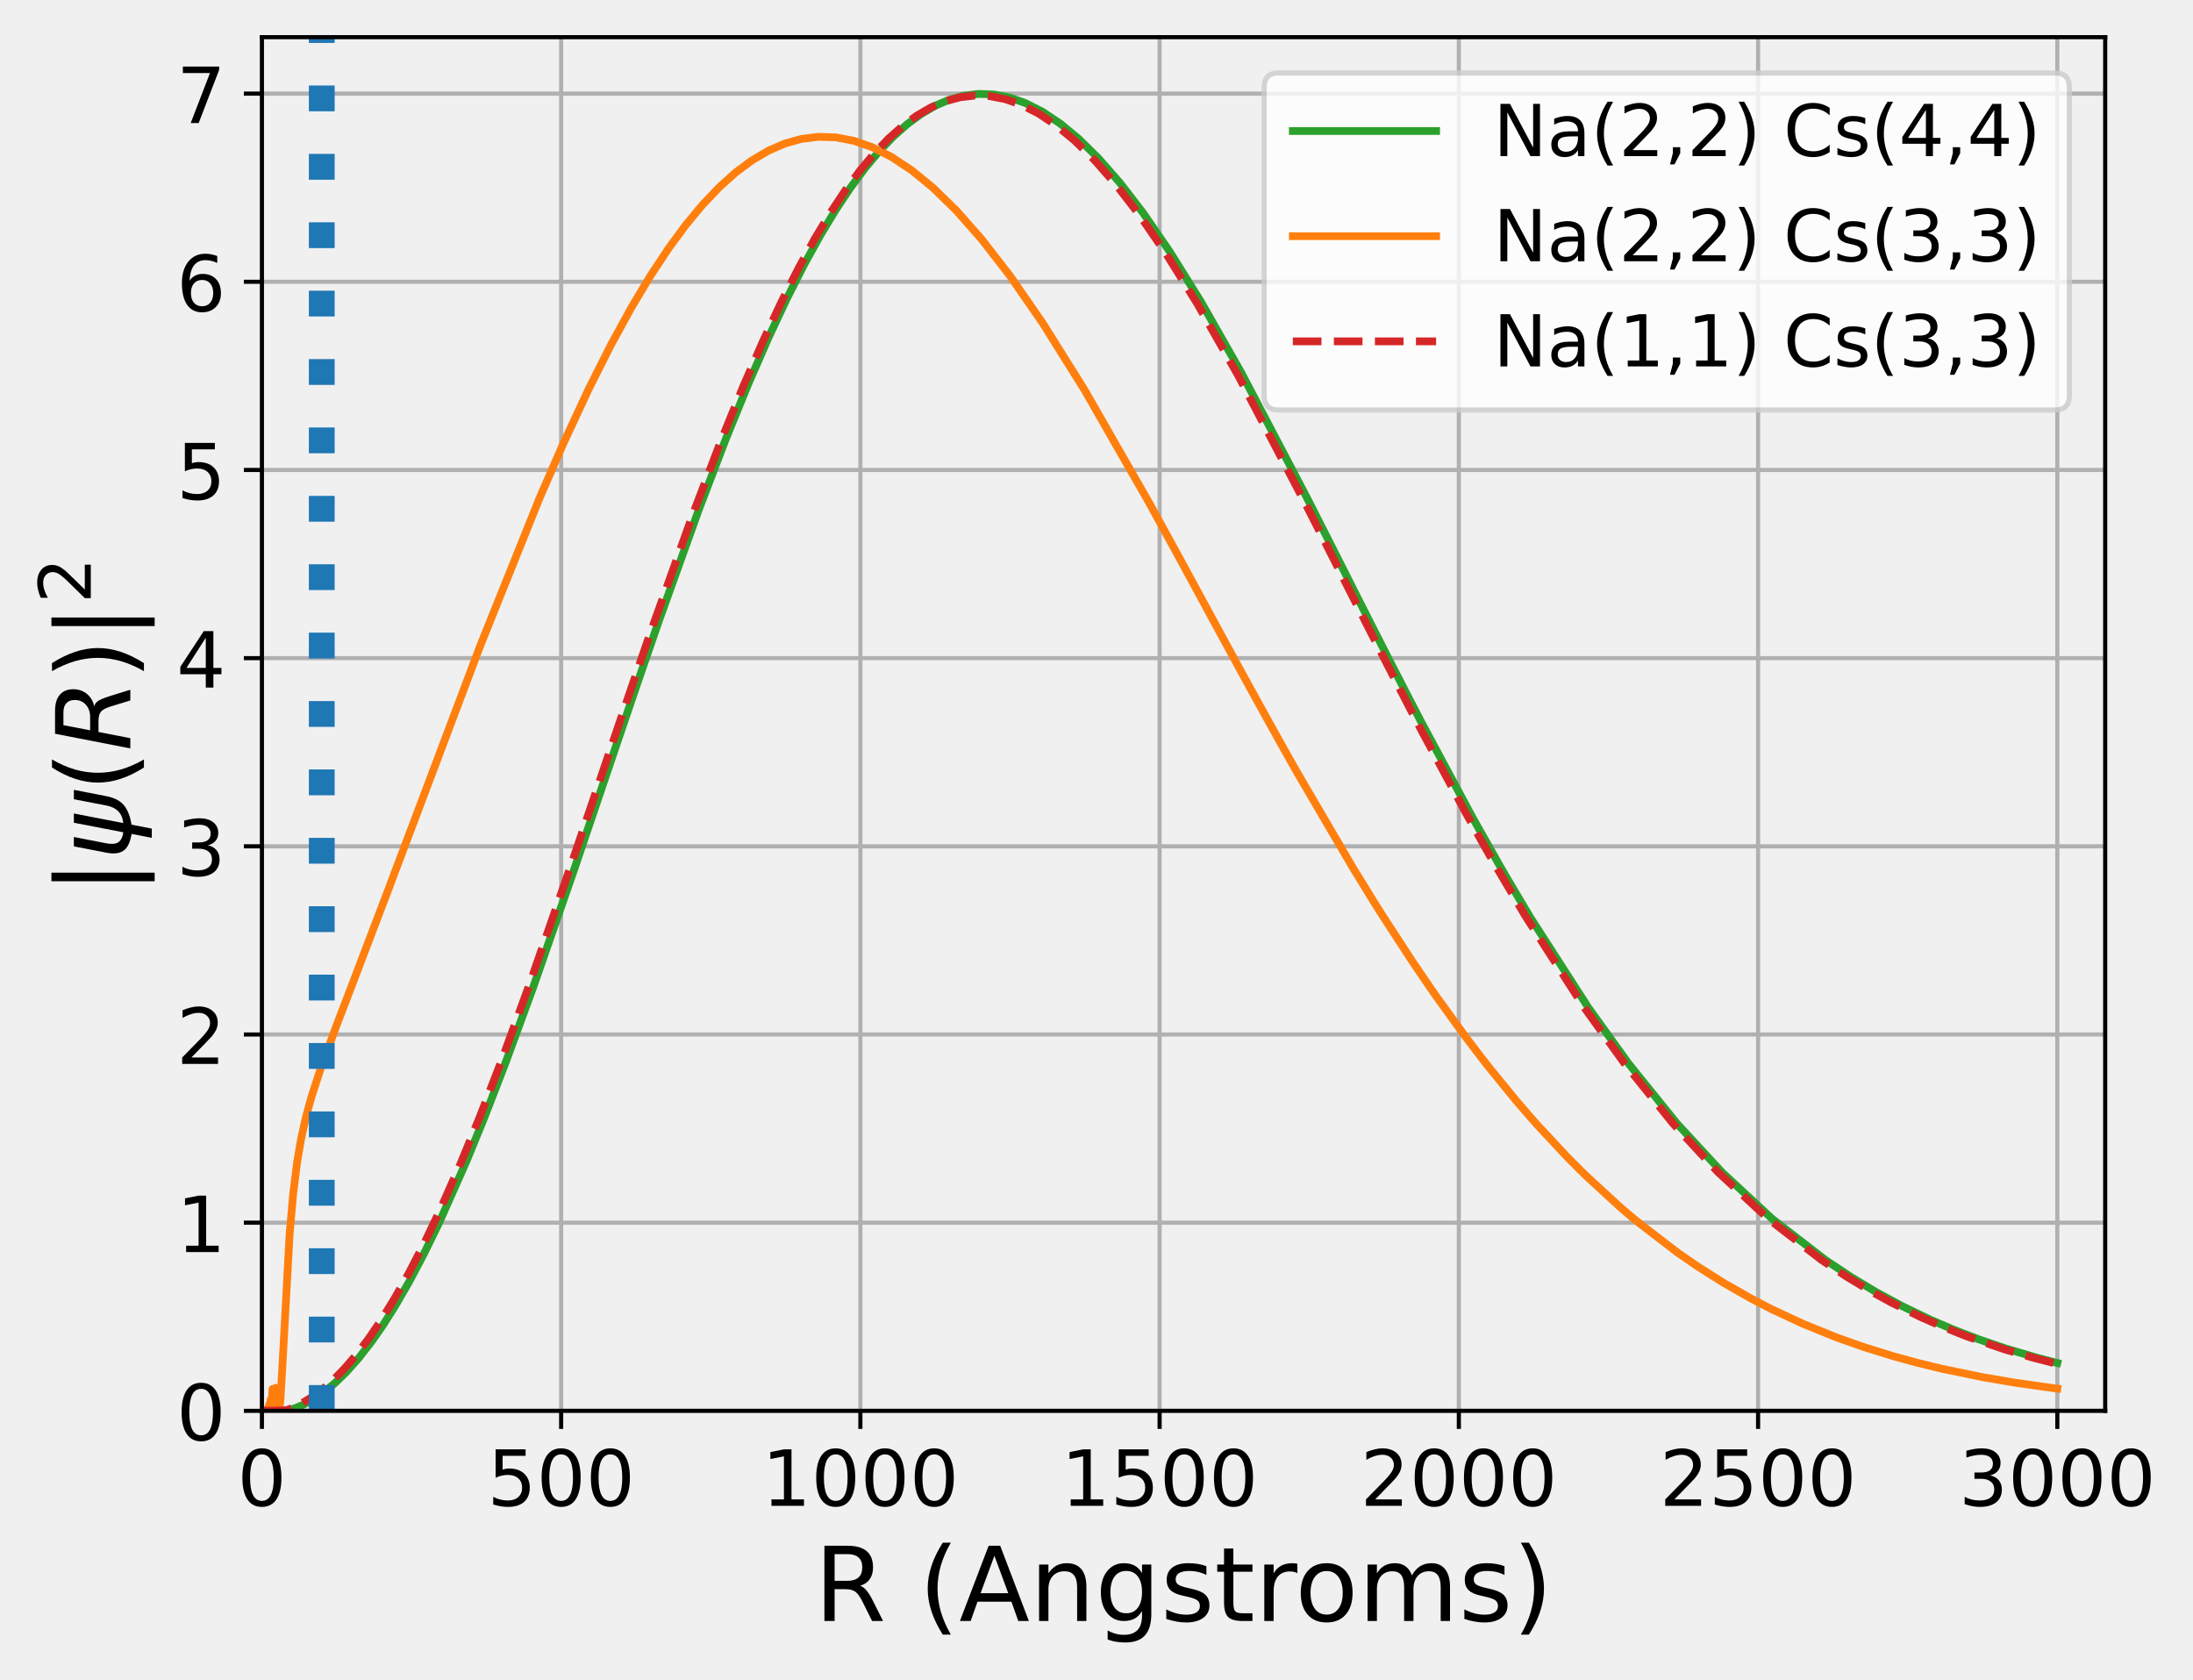
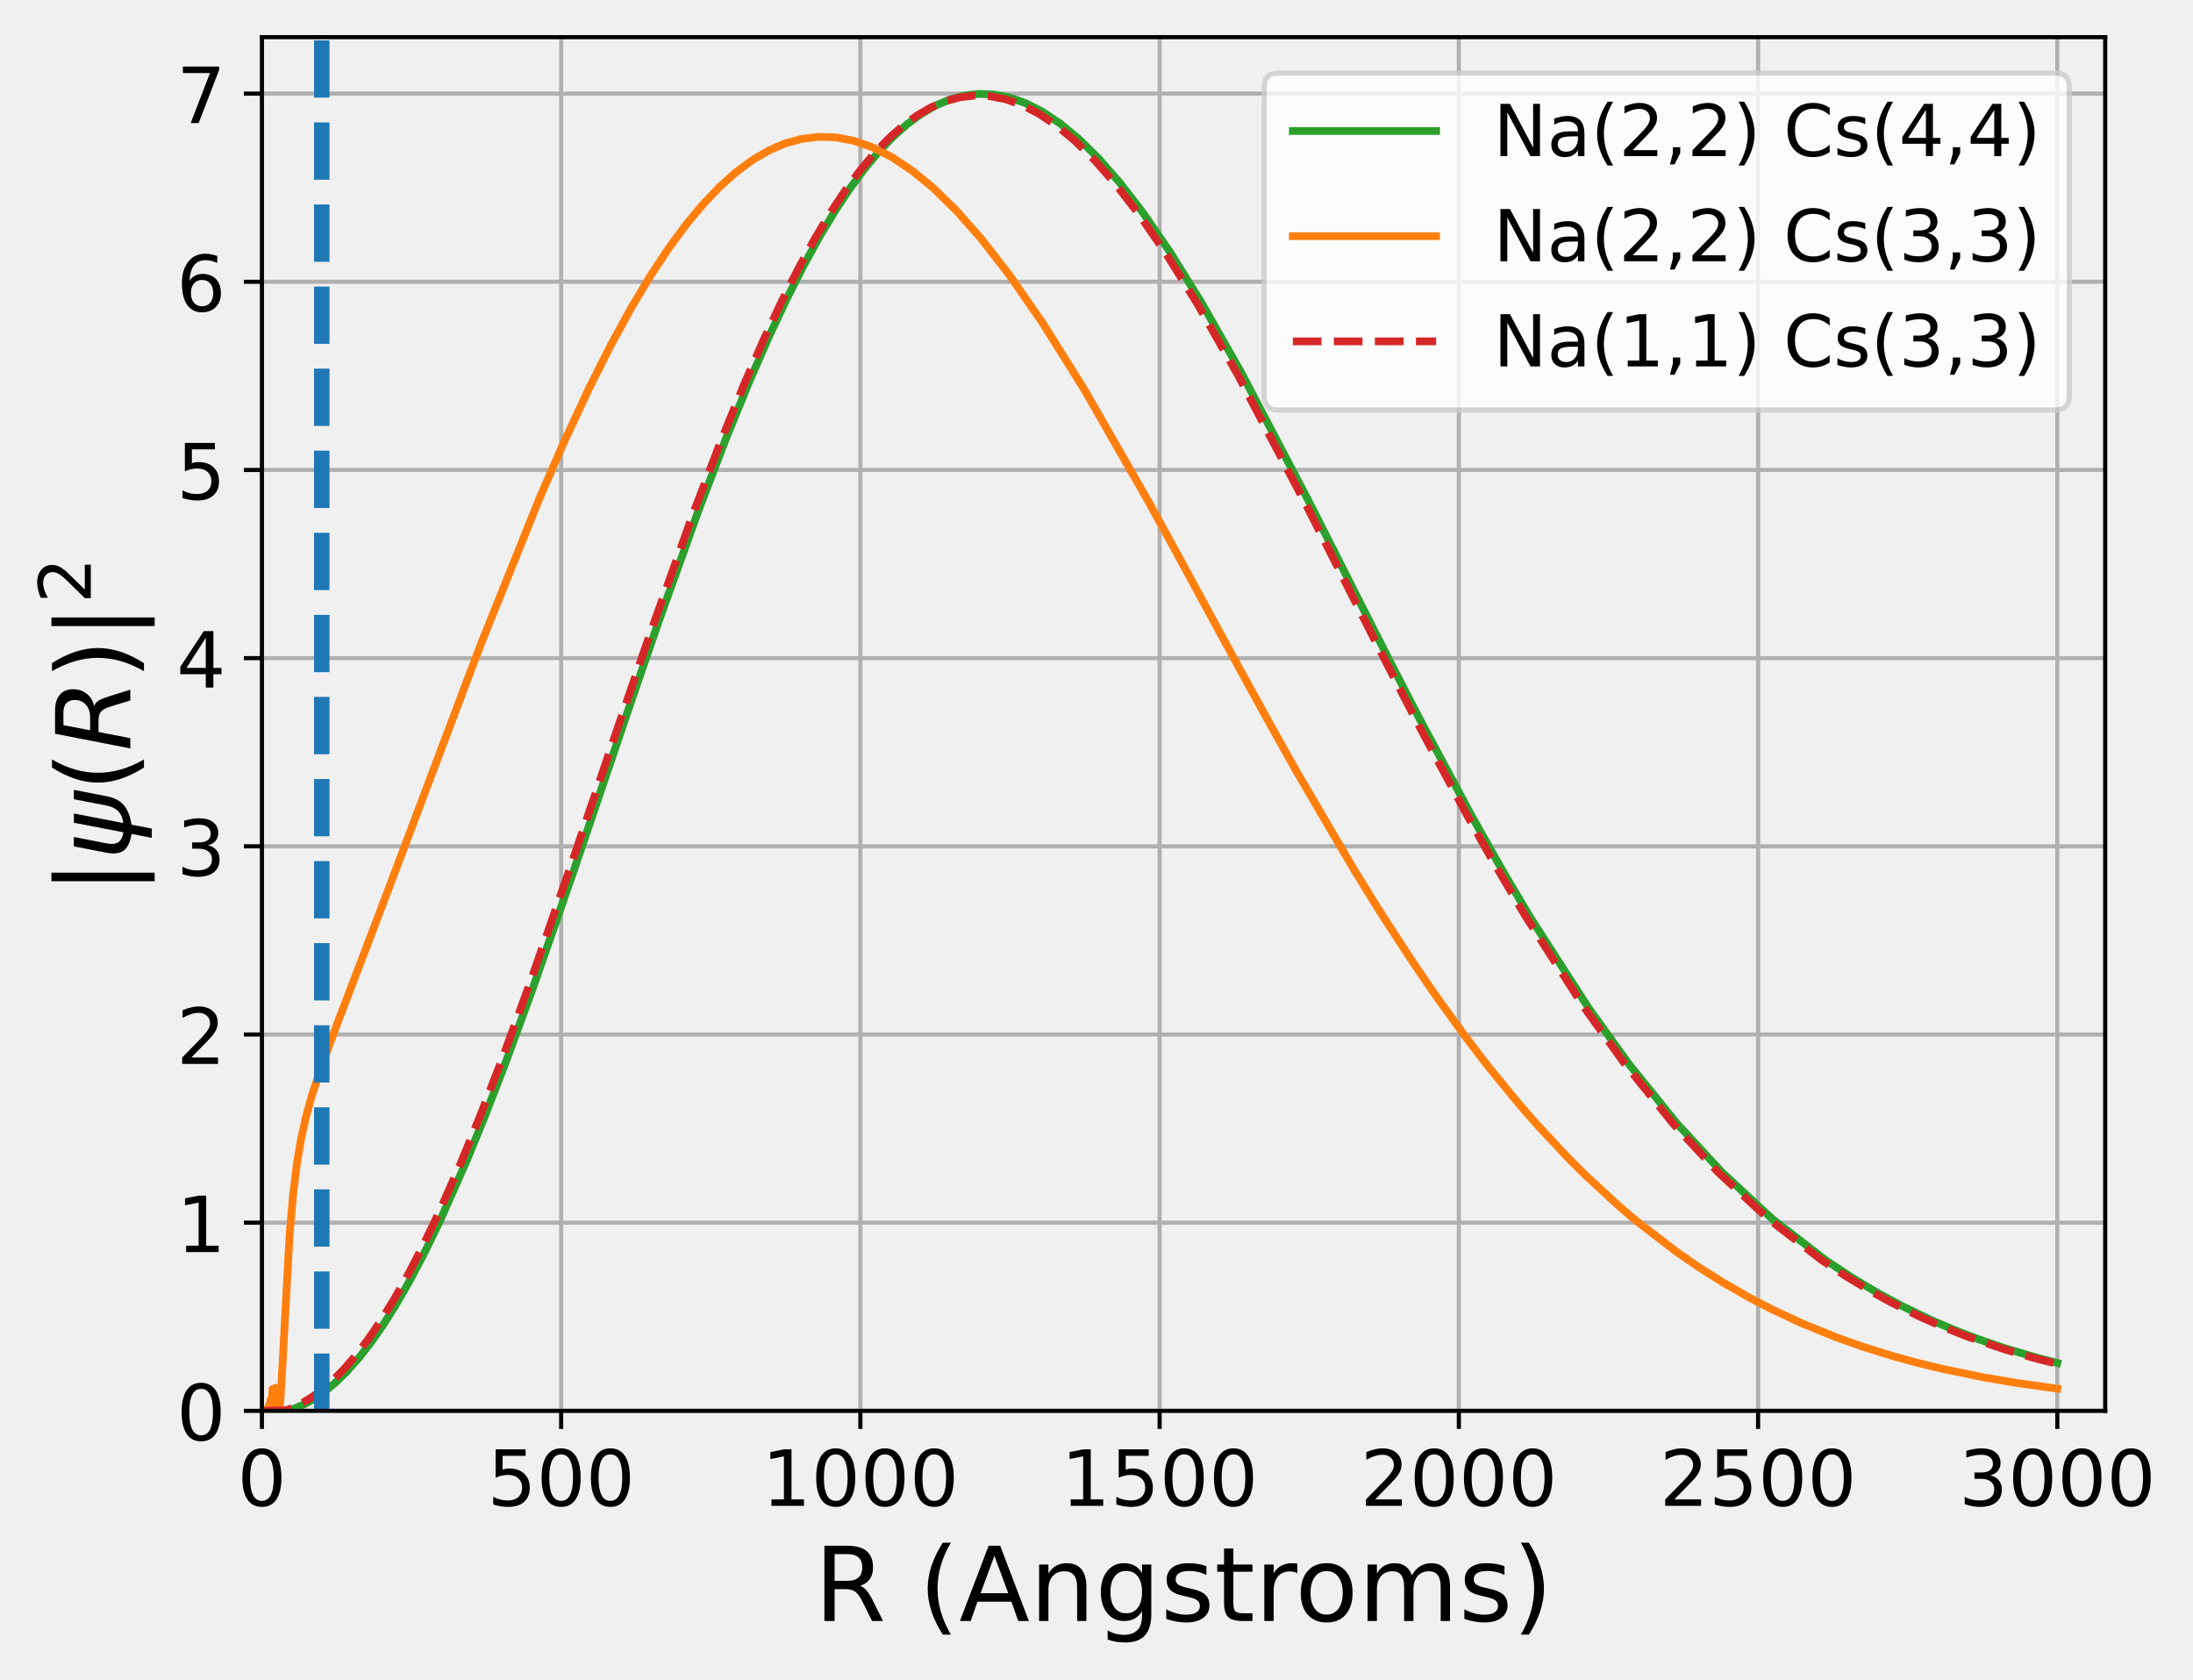
<svg xmlns="http://www.w3.org/2000/svg" xmlns:xlink="http://www.w3.org/1999/xlink" height="325.385pt" version="1.1" viewBox="0 0 424.875 325.385" width="424.875pt">
  <defs>
    <style type="text/css">*{stroke-linecap:butt;stroke-linejoin:round;}</style>
  </defs>
  <g id="figure_1">
    <g id="patch_1">
      <path d="M 0 325.385  L 424.875 325.385  L 424.875 0  L 0 0  z " style="fill:none;" />
    </g>
    <g id="axes_1">
      <g id="patch_2">
        <path d="M 50.744 273.312  L 407.864 273.312  L 407.864 7.2  L 50.744 7.2  z " style="fill:none;" />
      </g>
      <g id="matplotlib.axis_1">
        <g id="xtick_1">
          <g id="line2d_1">
            <path clip-path="url(#p788de6a001)" d="M 50.744 273.312  L 50.744 7.2  " style="fill:none;stroke:#b0b0b0;stroke-linecap:square;stroke-width:0.8;" />
          </g>
          <g id="line2d_2">
            <defs>
              <path d="M 0 0  L 0 3.5  " id="m005f0a59be" style="stroke:#000000;stroke-width:0.8;" />
            </defs>
            <g>
              <use style="stroke:#000000;stroke-width:0.8;" x="50.744" xlink:href="#m005f0a59be" y="273.312" />
            </g>
          </g>
          <g id="text_1">
            <g transform="translate(45.97187 291.7097)scale(0.15 -0.15)">
              <defs>
                <path d="M 31.781 66.406  Q 24.172 66.406 20.328 58.906  Q 16.5 51.422 16.5 36.375  Q 16.5 21.391 20.328 13.891  Q 24.172 6.391 31.781 6.391  Q 39.453 6.391 43.281 13.891  Q 47.125 21.391 47.125 36.375  Q 47.125 51.422 43.281 58.906  Q 39.453 66.406 31.781 66.406  z M 31.781 74.219  Q 44.047 74.219 50.516 64.516  Q 56.984 54.828 56.984 36.375  Q 56.984 17.969 50.516 8.266  Q 44.047 -1.422 31.781 -1.422  Q 19.531 -1.422 13.062 8.266  Q 6.594 17.969 6.594 36.375  Q 6.594 54.828 13.062 64.516  Q 19.531 74.219 31.781 74.219  z " id="DejaVuSans-48" />
              </defs>
              <use xlink:href="#DejaVuSans-48" />
            </g>
          </g>
        </g>
        <g id="xtick_2">
          <g id="line2d_3">
            <path clip-path="url(#p788de6a001)" d="M 108.718 273.312  L 108.718 7.2  " style="fill:none;stroke:#b0b0b0;stroke-linecap:square;stroke-width:0.8;" />
          </g>
          <g id="line2d_4">
            <g>
              <use style="stroke:#000000;stroke-width:0.8;" x="108.718" xlink:href="#m005f0a59be" y="273.312" />
            </g>
          </g>
          <g id="text_2">
            <g transform="translate(94.40215 291.7097)scale(0.15 -0.15)">
              <defs>
                <path d="M 10.797 72.906  L 49.516 72.906  L 49.516 64.594  L 19.828 64.594  L 19.828 46.734  Q 21.969 47.469 24.109 47.828  Q 26.266 48.188 28.422 48.188  Q 40.625 48.188 47.75 41.5  Q 54.891 34.812 54.891 23.391  Q 54.891 11.625 47.562 5.094  Q 40.234 -1.422 26.906 -1.422  Q 22.312 -1.422 17.547 -0.641  Q 12.797 0.141 7.719 1.703  L 7.719 11.625  Q 12.109 9.234 16.797 8.062  Q 21.484 6.891 26.703 6.891  Q 35.156 6.891 40.078 11.328  Q 45.016 15.766 45.016 23.391  Q 45.016 31 40.078 35.438  Q 35.156 39.891 26.703 39.891  Q 22.75 39.891 18.812 39.016  Q 14.891 38.141 10.797 36.281  z " id="DejaVuSans-53" />
              </defs>
              <use xlink:href="#DejaVuSans-53" />
              <use x="63.623" xlink:href="#DejaVuSans-48" />
              <use x="127.246" xlink:href="#DejaVuSans-48" />
            </g>
          </g>
        </g>
        <g id="xtick_3">
          <g id="line2d_5">
            <path clip-path="url(#p788de6a001)" d="M 166.692 273.312  L 166.692 7.2  " style="fill:none;stroke:#b0b0b0;stroke-linecap:square;stroke-width:0.8;" />
          </g>
          <g id="line2d_6">
            <g>
              <use style="stroke:#000000;stroke-width:0.8;" x="166.692" xlink:href="#m005f0a59be" y="273.312" />
            </g>
          </g>
          <g id="text_3">
            <g transform="translate(147.6043 291.7097)scale(0.15 -0.15)">
              <defs>
                <path d="M 12.406 8.297  L 28.516 8.297  L 28.516 63.922  L 10.984 60.406  L 10.984 69.391  L 28.422 72.906  L 38.281 72.906  L 38.281 8.297  L 54.391 8.297  L 54.391 0  L 12.406 0  z " id="DejaVuSans-49" />
              </defs>
              <use xlink:href="#DejaVuSans-49" />
              <use x="63.623" xlink:href="#DejaVuSans-48" />
              <use x="127.246" xlink:href="#DejaVuSans-48" />
              <use x="190.869" xlink:href="#DejaVuSans-48" />
            </g>
          </g>
        </g>
        <g id="xtick_4">
          <g id="line2d_7">
            <path clip-path="url(#p788de6a001)" d="M 224.666 273.312  L 224.666 7.2  " style="fill:none;stroke:#b0b0b0;stroke-linecap:square;stroke-width:0.8;" />
          </g>
          <g id="line2d_8">
            <g>
              <use style="stroke:#000000;stroke-width:0.8;" x="224.666" xlink:href="#m005f0a59be" y="273.312" />
            </g>
          </g>
          <g id="text_4">
            <g transform="translate(205.5783 291.7097)scale(0.15 -0.15)">
              <use xlink:href="#DejaVuSans-49" />
              <use x="63.623" xlink:href="#DejaVuSans-53" />
              <use x="127.246" xlink:href="#DejaVuSans-48" />
              <use x="190.869" xlink:href="#DejaVuSans-48" />
            </g>
          </g>
        </g>
        <g id="xtick_5">
          <g id="line2d_9">
            <path clip-path="url(#p788de6a001)" d="M 282.64 273.312  L 282.64 7.2  " style="fill:none;stroke:#b0b0b0;stroke-linecap:square;stroke-width:0.8;" />
          </g>
          <g id="line2d_10">
            <g>
              <use style="stroke:#000000;stroke-width:0.8;" x="282.64" xlink:href="#m005f0a59be" y="273.312" />
            </g>
          </g>
          <g id="text_5">
            <g transform="translate(263.5524 291.7097)scale(0.15 -0.15)">
              <defs>
                <path d="M 19.188 8.297  L 53.609 8.297  L 53.609 0  L 7.328 0  L 7.328 8.297  Q 12.938 14.109 22.625 23.891  Q 32.328 33.688 34.812 36.531  Q 39.547 41.844 41.422 45.531  Q 43.312 49.219 43.312 52.781  Q 43.312 58.594 39.234 62.25  Q 35.156 65.922 28.609 65.922  Q 23.969 65.922 18.812 64.312  Q 13.672 62.703 7.812 59.422  L 7.812 69.391  Q 13.766 71.781 18.938 73  Q 24.125 74.219 28.422 74.219  Q 39.75 74.219 46.484 68.547  Q 53.219 62.891 53.219 53.422  Q 53.219 48.922 51.531 44.891  Q 49.859 40.875 45.406 35.406  Q 44.188 33.984 37.641 27.219  Q 31.109 20.453 19.188 8.297  z " id="DejaVuSans-50" />
              </defs>
              <use xlink:href="#DejaVuSans-50" />
              <use x="63.623" xlink:href="#DejaVuSans-48" />
              <use x="127.246" xlink:href="#DejaVuSans-48" />
              <use x="190.869" xlink:href="#DejaVuSans-48" />
            </g>
          </g>
        </g>
        <g id="xtick_6">
          <g id="line2d_11">
            <path clip-path="url(#p788de6a001)" d="M 340.614 273.312  L 340.614 7.2  " style="fill:none;stroke:#b0b0b0;stroke-linecap:square;stroke-width:0.8;" />
          </g>
          <g id="line2d_12">
            <g>
              <use style="stroke:#000000;stroke-width:0.8;" x="340.614" xlink:href="#m005f0a59be" y="273.312" />
            </g>
          </g>
          <g id="text_6">
            <g transform="translate(321.5264 291.7097)scale(0.15 -0.15)">
              <use xlink:href="#DejaVuSans-50" />
              <use x="63.623" xlink:href="#DejaVuSans-53" />
              <use x="127.246" xlink:href="#DejaVuSans-48" />
              <use x="190.869" xlink:href="#DejaVuSans-48" />
            </g>
          </g>
        </g>
        <g id="xtick_7">
          <g id="line2d_13">
            <path clip-path="url(#p788de6a001)" d="M 398.588 273.312  L 398.588 7.2  " style="fill:none;stroke:#b0b0b0;stroke-linecap:square;stroke-width:0.8;" />
          </g>
          <g id="line2d_14">
            <g>
              <use style="stroke:#000000;stroke-width:0.8;" x="398.588" xlink:href="#m005f0a59be" y="273.312" />
            </g>
          </g>
          <g id="text_7">
            <g transform="translate(379.5004 291.7097)scale(0.15 -0.15)">
              <defs>
                <path d="M 40.578 39.312  Q 47.656 37.797 51.625 33  Q 55.609 28.219 55.609 21.188  Q 55.609 10.406 48.188 4.484  Q 40.766 -1.422 27.094 -1.422  Q 22.516 -1.422 17.656 -0.516  Q 12.797 0.391 7.625 2.203  L 7.625 11.719  Q 11.719 9.328 16.594 8.109  Q 21.484 6.891 26.812 6.891  Q 36.078 6.891 40.938 10.547  Q 45.797 14.203 45.797 21.188  Q 45.797 27.641 41.281 31.266  Q 36.766 34.906 28.719 34.906  L 20.219 34.906  L 20.219 43.016  L 29.109 43.016  Q 36.375 43.016 40.234 45.922  Q 44.094 48.828 44.094 54.297  Q 44.094 59.906 40.109 62.906  Q 36.141 65.922 28.719 65.922  Q 24.656 65.922 20.016 65.031  Q 15.375 64.156 9.812 62.312  L 9.812 71.094  Q 15.438 72.656 20.344 73.438  Q 25.25 74.219 29.594 74.219  Q 40.828 74.219 47.359 69.109  Q 53.906 64.016 53.906 55.328  Q 53.906 49.266 50.438 45.094  Q 46.969 40.922 40.578 39.312  z " id="DejaVuSans-51" />
              </defs>
              <use xlink:href="#DejaVuSans-51" />
              <use x="63.623" xlink:href="#DejaVuSans-48" />
              <use x="127.246" xlink:href="#DejaVuSans-48" />
              <use x="190.869" xlink:href="#DejaVuSans-48" />
            </g>
          </g>
        </g>
        <g id="text_8">
          <g transform="translate(157.7631 314.0261)scale(0.2 -0.2)">
            <defs>
              <path d="M 44.391 34.188  Q 47.562 33.109 50.562 29.594  Q 53.562 26.078 56.594 19.922  L 66.609 0  L 56 0  L 46.688 18.703  Q 43.062 26.031 39.672 28.422  Q 36.281 30.812 30.422 30.812  L 19.672 30.812  L 19.672 0  L 9.812 0  L 9.812 72.906  L 32.078 72.906  Q 44.578 72.906 50.734 67.672  Q 56.891 62.453 56.891 51.906  Q 56.891 45.016 53.688 40.469  Q 50.484 35.938 44.391 34.188  z M 19.672 64.797  L 19.672 38.922  L 32.078 38.922  Q 39.203 38.922 42.844 42.219  Q 46.484 45.516 46.484 51.906  Q 46.484 58.297 42.844 61.547  Q 39.203 64.797 32.078 64.797  z " id="DejaVuSans-82" />
              <path id="DejaVuSans-32" />
              <path d="M 31 75.875  Q 24.469 64.656 21.281 53.656  Q 18.109 42.672 18.109 31.391  Q 18.109 20.125 21.312 9.062  Q 24.516 -2 31 -13.188  L 23.188 -13.188  Q 15.875 -1.703 12.234 9.375  Q 8.594 20.453 8.594 31.391  Q 8.594 42.281 12.203 53.312  Q 15.828 64.359 23.188 75.875  z " id="DejaVuSans-40" />
              <path d="M 34.188 63.188  L 20.797 26.906  L 47.609 26.906  z M 28.609 72.906  L 39.797 72.906  L 67.578 0  L 57.328 0  L 50.688 18.703  L 17.828 18.703  L 11.188 0  L 0.781 0  z " id="DejaVuSans-65" />
              <path d="M 54.891 33.016  L 54.891 0  L 45.906 0  L 45.906 32.719  Q 45.906 40.484 42.875 44.328  Q 39.844 48.188 33.797 48.188  Q 26.516 48.188 22.312 43.547  Q 18.109 38.922 18.109 30.906  L 18.109 0  L 9.078 0  L 9.078 54.688  L 18.109 54.688  L 18.109 46.188  Q 21.344 51.125 25.703 53.562  Q 30.078 56 35.797 56  Q 45.219 56 50.047 50.172  Q 54.891 44.344 54.891 33.016  z " id="DejaVuSans-110" />
              <path d="M 45.406 27.984  Q 45.406 37.75 41.375 43.109  Q 37.359 48.484 30.078 48.484  Q 22.859 48.484 18.828 43.109  Q 14.797 37.75 14.797 27.984  Q 14.797 18.266 18.828 12.891  Q 22.859 7.516 30.078 7.516  Q 37.359 7.516 41.375 12.891  Q 45.406 18.266 45.406 27.984  z M 54.391 6.781  Q 54.391 -7.172 48.188 -13.984  Q 42 -20.797 29.203 -20.797  Q 24.469 -20.797 20.266 -20.094  Q 16.062 -19.391 12.109 -17.922  L 12.109 -9.188  Q 16.062 -11.328 19.922 -12.344  Q 23.781 -13.375 27.781 -13.375  Q 36.625 -13.375 41.016 -8.766  Q 45.406 -4.156 45.406 5.172  L 45.406 9.625  Q 42.625 4.781 38.281 2.391  Q 33.938 0 27.875 0  Q 17.828 0 11.672 7.656  Q 5.516 15.328 5.516 27.984  Q 5.516 40.672 11.672 48.328  Q 17.828 56 27.875 56  Q 33.938 56 38.281 53.609  Q 42.625 51.219 45.406 46.391  L 45.406 54.688  L 54.391 54.688  z " id="DejaVuSans-103" />
              <path d="M 44.281 53.078  L 44.281 44.578  Q 40.484 46.531 36.375 47.5  Q 32.281 48.484 27.875 48.484  Q 21.188 48.484 17.844 46.438  Q 14.5 44.391 14.5 40.281  Q 14.5 37.156 16.891 35.375  Q 19.281 33.594 26.516 31.984  L 29.594 31.297  Q 39.156 29.25 43.188 25.516  Q 47.219 21.781 47.219 15.094  Q 47.219 7.469 41.188 3.016  Q 35.156 -1.422 24.609 -1.422  Q 20.219 -1.422 15.453 -0.562  Q 10.688 0.297 5.422 2  L 5.422 11.281  Q 10.406 8.688 15.234 7.391  Q 20.062 6.109 24.812 6.109  Q 31.156 6.109 34.562 8.281  Q 37.984 10.453 37.984 14.406  Q 37.984 18.062 35.516 20.016  Q 33.062 21.969 24.703 23.781  L 21.578 24.516  Q 13.234 26.266 9.516 29.906  Q 5.812 33.547 5.812 39.891  Q 5.812 47.609 11.281 51.797  Q 16.75 56 26.812 56  Q 31.781 56 36.172 55.266  Q 40.578 54.547 44.281 53.078  z " id="DejaVuSans-115" />
              <path d="M 18.312 70.219  L 18.312 54.688  L 36.812 54.688  L 36.812 47.703  L 18.312 47.703  L 18.312 18.016  Q 18.312 11.328 20.141 9.422  Q 21.969 7.516 27.594 7.516  L 36.812 7.516  L 36.812 0  L 27.594 0  Q 17.188 0 13.234 3.875  Q 9.281 7.766 9.281 18.016  L 9.281 47.703  L 2.688 47.703  L 2.688 54.688  L 9.281 54.688  L 9.281 70.219  z " id="DejaVuSans-116" />
              <path d="M 41.109 46.297  Q 39.594 47.172 37.812 47.578  Q 36.031 48 33.891 48  Q 26.266 48 22.188 43.047  Q 18.109 38.094 18.109 28.812  L 18.109 0  L 9.078 0  L 9.078 54.688  L 18.109 54.688  L 18.109 46.188  Q 20.953 51.172 25.484 53.578  Q 30.031 56 36.531 56  Q 37.453 56 38.578 55.875  Q 39.703 55.766 41.062 55.516  z " id="DejaVuSans-114" />
              <path d="M 30.609 48.391  Q 23.391 48.391 19.188 42.75  Q 14.984 37.109 14.984 27.297  Q 14.984 17.484 19.156 11.844  Q 23.344 6.203 30.609 6.203  Q 37.797 6.203 41.984 11.859  Q 46.188 17.531 46.188 27.297  Q 46.188 37.016 41.984 42.703  Q 37.797 48.391 30.609 48.391  z M 30.609 56  Q 42.328 56 49.016 48.375  Q 55.719 40.766 55.719 27.297  Q 55.719 13.875 49.016 6.219  Q 42.328 -1.422 30.609 -1.422  Q 18.844 -1.422 12.172 6.219  Q 5.516 13.875 5.516 27.297  Q 5.516 40.766 12.172 48.375  Q 18.844 56 30.609 56  z " id="DejaVuSans-111" />
              <path d="M 52 44.188  Q 55.375 50.25 60.062 53.125  Q 64.75 56 71.094 56  Q 79.641 56 84.281 50.016  Q 88.922 44.047 88.922 33.016  L 88.922 0  L 79.891 0  L 79.891 32.719  Q 79.891 40.578 77.094 44.375  Q 74.312 48.188 68.609 48.188  Q 61.625 48.188 57.562 43.547  Q 53.516 38.922 53.516 30.906  L 53.516 0  L 44.484 0  L 44.484 32.719  Q 44.484 40.625 41.703 44.406  Q 38.922 48.188 33.109 48.188  Q 26.219 48.188 22.156 43.531  Q 18.109 38.875 18.109 30.906  L 18.109 0  L 9.078 0  L 9.078 54.688  L 18.109 54.688  L 18.109 46.188  Q 21.188 51.219 25.484 53.609  Q 29.781 56 35.688 56  Q 41.656 56 45.828 52.969  Q 50 49.953 52 44.188  z " id="DejaVuSans-109" />
              <path d="M 8.016 75.875  L 15.828 75.875  Q 23.141 64.359 26.781 53.312  Q 30.422 42.281 30.422 31.391  Q 30.422 20.453 26.781 9.375  Q 23.141 -1.703 15.828 -13.188  L 8.016 -13.188  Q 14.5 -2 17.703 9.062  Q 20.906 20.125 20.906 31.391  Q 20.906 42.672 17.703 53.656  Q 14.5 64.656 8.016 75.875  z " id="DejaVuSans-41" />
            </defs>
            <use xlink:href="#DejaVuSans-82" />
            <use x="69.482" xlink:href="#DejaVuSans-32" />
            <use x="101.27" xlink:href="#DejaVuSans-40" />
            <use x="140.283" xlink:href="#DejaVuSans-65" />
            <use x="208.691" xlink:href="#DejaVuSans-110" />
            <use x="272.07" xlink:href="#DejaVuSans-103" />
            <use x="335.547" xlink:href="#DejaVuSans-115" />
            <use x="387.646" xlink:href="#DejaVuSans-116" />
            <use x="426.855" xlink:href="#DejaVuSans-114" />
            <use x="465.719" xlink:href="#DejaVuSans-111" />
            <use x="526.9" xlink:href="#DejaVuSans-109" />
            <use x="624.312" xlink:href="#DejaVuSans-115" />
            <use x="676.412" xlink:href="#DejaVuSans-41" />
          </g>
        </g>
      </g>
      <g id="matplotlib.axis_2">
        <g id="ytick_1">
          <g id="line2d_15">
            <path clip-path="url(#p788de6a001)" d="M 50.744 273.312  L 407.864 273.312  " style="fill:none;stroke:#b0b0b0;stroke-linecap:square;stroke-width:0.8;" />
          </g>
          <g id="line2d_16">
            <defs>
              <path d="M 0 0  L -3.5 0  " id="mc3ce260a5b" style="stroke:#000000;stroke-width:0.8;" />
            </defs>
            <g>
              <use style="stroke:#000000;stroke-width:0.8;" x="50.744" xlink:href="#mc3ce260a5b" y="273.312" />
            </g>
          </g>
          <g id="text_9">
            <g transform="translate(34.2 279.0108)scale(0.15 -0.15)">
              <use xlink:href="#DejaVuSans-48" />
            </g>
          </g>
        </g>
        <g id="ytick_2">
          <g id="line2d_17">
            <path clip-path="url(#p788de6a001)" d="M 50.744 236.858  L 407.864 236.858  " style="fill:none;stroke:#b0b0b0;stroke-linecap:square;stroke-width:0.8;" />
          </g>
          <g id="line2d_18">
            <g>
              <use style="stroke:#000000;stroke-width:0.8;" x="50.744" xlink:href="#mc3ce260a5b" y="236.858" />
            </g>
          </g>
          <g id="text_10">
            <g transform="translate(34.2 242.5571)scale(0.15 -0.15)">
              <use xlink:href="#DejaVuSans-49" />
            </g>
          </g>
        </g>
        <g id="ytick_3">
          <g id="line2d_19">
            <path clip-path="url(#p788de6a001)" d="M 50.744 200.405  L 407.864 200.405  " style="fill:none;stroke:#b0b0b0;stroke-linecap:square;stroke-width:0.8;" />
          </g>
          <g id="line2d_20">
            <g>
              <use style="stroke:#000000;stroke-width:0.8;" x="50.744" xlink:href="#mc3ce260a5b" y="200.405" />
            </g>
          </g>
          <g id="text_11">
            <g transform="translate(34.2 206.1034)scale(0.15 -0.15)">
              <use xlink:href="#DejaVuSans-50" />
            </g>
          </g>
        </g>
        <g id="ytick_4">
          <g id="line2d_21">
            <path clip-path="url(#p788de6a001)" d="M 50.744 163.951  L 407.864 163.951  " style="fill:none;stroke:#b0b0b0;stroke-linecap:square;stroke-width:0.8;" />
          </g>
          <g id="line2d_22">
            <g>
              <use style="stroke:#000000;stroke-width:0.8;" x="50.744" xlink:href="#mc3ce260a5b" y="163.951" />
            </g>
          </g>
          <g id="text_12">
            <g transform="translate(34.2 169.6497)scale(0.15 -0.15)">
              <use xlink:href="#DejaVuSans-51" />
            </g>
          </g>
        </g>
        <g id="ytick_5">
          <g id="line2d_23">
            <path clip-path="url(#p788de6a001)" d="M 50.744 127.497  L 407.864 127.497  " style="fill:none;stroke:#b0b0b0;stroke-linecap:square;stroke-width:0.8;" />
          </g>
          <g id="line2d_24">
            <g>
              <use style="stroke:#000000;stroke-width:0.8;" x="50.744" xlink:href="#mc3ce260a5b" y="127.497" />
            </g>
          </g>
          <g id="text_13">
            <g transform="translate(34.2 133.196)scale(0.15 -0.15)">
              <defs>
                <path d="M 37.797 64.312  L 12.891 25.391  L 37.797 25.391  z M 35.203 72.906  L 47.609 72.906  L 47.609 25.391  L 58.016 25.391  L 58.016 17.188  L 47.609 17.188  L 47.609 0  L 37.797 0  L 37.797 17.188  L 4.891 17.188  L 4.891 26.703  z " id="DejaVuSans-52" />
              </defs>
              <use xlink:href="#DejaVuSans-52" />
            </g>
          </g>
        </g>
        <g id="ytick_6">
          <g id="line2d_25">
            <path clip-path="url(#p788de6a001)" d="M 50.744 91.044  L 407.864 91.044  " style="fill:none;stroke:#b0b0b0;stroke-linecap:square;stroke-width:0.8;" />
          </g>
          <g id="line2d_26">
            <g>
              <use style="stroke:#000000;stroke-width:0.8;" x="50.744" xlink:href="#mc3ce260a5b" y="91.044" />
            </g>
          </g>
          <g id="text_14">
            <g transform="translate(34.2 96.74233)scale(0.15 -0.15)">
              <use xlink:href="#DejaVuSans-53" />
            </g>
          </g>
        </g>
        <g id="ytick_7">
          <g id="line2d_27">
            <path clip-path="url(#p788de6a001)" d="M 50.744 54.59  L 407.864 54.59  " style="fill:none;stroke:#b0b0b0;stroke-linecap:square;stroke-width:0.8;" />
          </g>
          <g id="line2d_28">
            <g>
              <use style="stroke:#000000;stroke-width:0.8;" x="50.744" xlink:href="#mc3ce260a5b" y="54.59" />
            </g>
          </g>
          <g id="text_15">
            <g transform="translate(34.2 60.28864)scale(0.15 -0.15)">
              <defs>
                <path d="M 33.016 40.375  Q 26.375 40.375 22.484 35.828  Q 18.609 31.297 18.609 23.391  Q 18.609 15.531 22.484 10.953  Q 26.375 6.391 33.016 6.391  Q 39.656 6.391 43.531 10.953  Q 47.406 15.531 47.406 23.391  Q 47.406 31.297 43.531 35.828  Q 39.656 40.375 33.016 40.375  z M 52.594 71.297  L 52.594 62.312  Q 48.875 64.062 45.094 64.984  Q 41.312 65.922 37.594 65.922  Q 27.828 65.922 22.672 59.328  Q 17.531 52.734 16.797 39.406  Q 19.672 43.656 24.016 45.922  Q 28.375 48.188 33.594 48.188  Q 44.578 48.188 50.953 41.516  Q 57.328 34.859 57.328 23.391  Q 57.328 12.156 50.688 5.359  Q 44.047 -1.422 33.016 -1.422  Q 20.359 -1.422 13.672 8.266  Q 6.984 17.969 6.984 36.375  Q 6.984 53.656 15.188 63.938  Q 23.391 74.219 37.203 74.219  Q 40.922 74.219 44.703 73.484  Q 48.484 72.75 52.594 71.297  z " id="DejaVuSans-54" />
              </defs>
              <use xlink:href="#DejaVuSans-54" />
            </g>
          </g>
        </g>
        <g id="ytick_8">
          <g id="line2d_29">
            <path clip-path="url(#p788de6a001)" d="M 50.744 18.136  L 407.864 18.136  " style="fill:none;stroke:#b0b0b0;stroke-linecap:square;stroke-width:0.8;" />
          </g>
          <g id="line2d_30">
            <g>
              <use style="stroke:#000000;stroke-width:0.8;" x="50.744" xlink:href="#mc3ce260a5b" y="18.136" />
            </g>
          </g>
          <g id="text_16">
            <g transform="translate(34.2 23.83494)scale(0.15 -0.15)">
              <defs>
                <path d="M 8.203 72.906  L 55.078 72.906  L 55.078 68.703  L 28.609 0  L 18.312 0  L 43.219 64.594  L 8.203 64.594  z " id="DejaVuSans-55" />
              </defs>
              <use xlink:href="#DejaVuSans-55" />
            </g>
          </g>
        </g>
        <g id="text_17">
          <g transform="translate(25.4 173.256)rotate(-90)scale(0.2 -0.2)">
            <defs>
              <path d="M 21 76.422  L 21 -23.578  L 12.703 -23.578  L 12.703 76.422  z " id="DejaVuSans-124" />
              <path d="M 24.859 -1.219  Q 13.922 0.594 9.625 5.328  Q 4.344 11.141 6.641 23  L 12.797 54.688  L 21.875 54.688  L 15.766 23.344  Q 14.062 14.406 17.484 10.688  Q 20.516 7.469 26.422 6.781  L 35.688 54.688  L 44.625 54.688  L 35.359 6.844  Q 41.891 7.516 45.75 10.75  Q 50.734 14.844 52.391 23.391  L 58.453 54.688  L 67.531 54.688  L 61.375 23.047  Q 58.984 10.75 51.562 5.375  Q 44.875 0.531 33.797 -1.172  L 29.984 -20.797  L 21.047 -20.797  z " id="DejaVuSans-Oblique-968" />
              <path d="M 25.203 64.797  L 20.219 38.922  L 32.906 38.922  Q 40.375 38.922 44.984 43.047  Q 49.609 47.172 49.609 53.812  Q 49.609 59.125 46.5 61.953  Q 43.406 64.797 37.594 64.797  z M 43.312 35.016  Q 46.438 34.281 48.516 31.391  Q 50.594 28.516 53.328 19.922  L 59.516 0  L 49.125 0  L 43.406 18.703  Q 41.219 25.922 38.328 28.359  Q 35.453 30.812 29.5 30.812  L 18.609 30.812  L 12.594 0  L 2.688 0  L 16.891 72.906  L 39.109 72.906  Q 49.219 72.906 54.609 68.328  Q 60.016 63.766 60.016 55.172  Q 60.016 47.562 55.422 41.984  Q 50.828 36.422 43.312 35.016  z " id="DejaVuSans-Oblique-82" />
            </defs>
            <use transform="translate(0 0.765625)" xlink:href="#DejaVuSans-124" />
            <use transform="translate(33.69141 0.765625)" xlink:href="#DejaVuSans-Oblique-968" />
            <use transform="translate(99.6582 0.765625)" xlink:href="#DejaVuSans-40" />
            <use transform="translate(138.6719 0.765625)" xlink:href="#DejaVuSans-Oblique-82" />
            <use transform="translate(208.1543 0.765625)" xlink:href="#DejaVuSans-41" />
            <use transform="translate(247.168 0.765625)" xlink:href="#DejaVuSans-124" />
            <use transform="translate(281.8164 39.04688)scale(0.7)" xlink:href="#DejaVuSans-50" />
          </g>
        </g>
      </g>
      <g id="line2d_31">
        <path clip-path="url(#p788de6a001)" d="M 51.022 273.312  L 55.822 273.205  L 57.167 272.806  L 58.953 272.037  L 60.878 270.965  L 62.826 269.626  L 64.866 267.947  L 67.023 265.866  L 69.435 263.168  L 71.916 259.99  L 74.188 256.733  L 76.531 253.039  L 79.244 248.347  L 82.073 243.005  L 85.088 236.84  L 90.398 224.887  L 93.784 216.619  L 98.051 205.588  L 103.315 191.207  L 111.083 168.894  L 120.521 141.054  L 123.675 131.799  L 127.571 120.513  L 135.409 98.666  L 140.696 84.85  L 145.102 74.067  L 148.975 65.22  L 152.477 57.78  L 155.793 51.254  L 158.9 45.629  L 161.845 40.756  L 164.744 36.403  L 167.55 32.623  L 170.333 29.298  L 173.069 26.451  L 175.759 24.063  L 178.472 22.069  L 181.255 20.451  L 183.945 19.303  L 186.774 18.526  L 189.603 18.191  L 192.571 18.3  L 195.563 18.88  L 198.67 19.97  L 201.963 21.643  L 205.372 23.918  L 208.92 26.845  L 212.77 30.625  L 216.944 35.382  L 221.419 41.186  L 226.591 48.692  L 232.643 58.41  L 240.412 72.062  L 253.328 96.665  L 256.644 103.19  L 259.311 108.457  L 263.184 116.12  L 265.943 121.563  L 269.097 127.756  L 273.341 135.998  L 275.405 139.964  L 285.283 158.363  L 290.455 167.523  L 291.939 170.086  L 296.507 177.767  L 307.731 195.206  L 315.546 206.073  L 324.915 217.68  L 333.611 227.085  L 343.35 236.122  L 353.693 244.112  L 358.632 247.393  L 363.363 250.238  L 368.488 253.011  L 374.053 255.686  L 378.506 257.594  L 383.352 259.455  L 388.663 261.257  L 394.576 263.001  L 398.588 264.041  L 398.588 264.041  " style="fill:none;stroke:#2ca02c;stroke-linecap:square;stroke-width:1.5;" />
      </g>
      <g id="line2d_32">
        <path clip-path="url(#p788de6a001)" d="M 51.022 273.312  L 51.503 273.201  L 51.604 273.126  L 51.525 273.31  L 51.609 273.212  L 51.615 273.311  L 51.711 273.007  L 51.712 273.007  L 51.77 273.309  L 51.793 272.896  L 51.831 273.051  L 51.909 272.717  L 51.874 273.286  L 51.936 273.195  L 51.945 273.276  L 51.988 272.561  L 52.045 273.182  L 52.09 272.321  L 52.15 273.261  L 52.153 273.261  L 52.165 273.15  L 52.229 271.922  L 52.287 272.963  L 52.315 273.26  L 52.366 272.355  L 52.432 271.15  L 52.489 272.015  L 52.566 273.258  L 52.621 272.544  L 52.79 269.078  L 52.854 269.573  L 53.04 271.549  L 53.086 271.406  L 53.411 268.853  L 53.503 269.221  L 53.828 272.492  L 54.013 273.311  L 54.037 273.303  L 54.129 273.023  L 54.315 271.365  L 54.663 265.554  L 56.101 239.222  L 56.796 231.292  L 57.538 225.317  L 58.304 220.782  L 59.231 216.557  L 60.321 212.558  L 62.037 207.272  L 65.168 198.742  L 68.182 190.861  L 75.046 172.831  L 77.18 167.166  L 92.995 125.215  L 104.52 96.526  L 109.112 85.984  L 114.075 75.328  L 118.341 66.86  L 122.33 59.573  L 125.948 53.536  L 129.496 48.163  L 132.881 43.563  L 136.128 39.655  L 139.398 36.221  L 142.551 33.396  L 145.705 31.055  L 148.905 29.174  L 152.059 27.807  L 155.259 26.914  L 158.552 26.506  L 161.938 26.615  L 165.37 27.264  L 168.941 28.5  L 172.698 30.392  L 176.663 33.017  L 180.768 36.381  L 185.267 40.774  L 190.16 46.322  L 195.656 53.409  L 202.033 62.621  L 210.126 75.547  L 222.602 97.339  L 226.08 103.664  L 228.237 107.612  L 233.455 117.217  L 235.379 120.764  L 240.272 129.757  L 242.522 133.866  L 245.768 139.753  L 249.27 146.027  L 251.334 149.683  L 262.187 168.231  L 266.129 174.632  L 267.706 177.14  L 273.573 186.158  L 277.028 191.236  L 278.512 193.365  L 283.962 200.886  L 287.208 205.144  L 288.576 206.89  L 293.748 213.218  L 296.507 216.419  L 297.875 217.964  L 303.58 224.078  L 305.899 226.414  L 307.267 227.756  L 313.853 233.818  L 315.847 235.524  L 317.216 236.665  L 325.007 242.649  L 328.996 245.397  L 333.843 248.465  L 339.06 251.452  L 343.211 253.61  L 349.194 256.402  L 355.757 259.067  L 360.974 260.918  L 366.934 262.769  L 371.456 264.004  L 376.187 265.153  L 384.257 266.816  L 390.379 267.858  L 397.568 268.876  L 398.588 269.005  L 398.588 269.005  " style="fill:none;stroke:#ff7f0e;stroke-linecap:square;stroke-width:1.5;" />
      </g>
      <g id="line2d_33">
        <path clip-path="url(#p788de6a001)" d="M 51.022 273.312  L 55.428 273.203  L 56.588 272.785  L 58.443 271.867  L 60.53 270.585  L 62.57 269.068  L 64.773 267.124  L 66.721 265.137  L 68.948 262.559  L 71.452 259.274  L 73.771 255.877  L 76.415 251.602  L 79.174 246.7  L 82.073 241.093  L 85.18 234.591  L 89.285 225.292  L 92.995 216.258  L 97.308 205.111  L 102.688 190.42  L 110.758 167.254  L 118.689 143.916  L 121.913 134.464  L 125.901 122.9  L 134.273 99.545  L 139.56 85.729  L 144.059 74.712  L 147.931 65.865  L 151.503 58.272  L 154.796 51.794  L 157.926 46.125  L 160.918 41.171  L 163.816 36.819  L 166.645 33.006  L 169.428 29.681  L 172.165 26.834  L 174.901 24.402  L 177.614 22.408  L 180.397 20.79  L 183.11 19.631  L 185.939 18.854  L 188.792 18.515  L 191.737 18.625  L 194.774 19.211  L 197.882 20.301  L 201.198 21.986  L 204.584 24.246  L 208.201 27.228  L 212.051 31.008  L 216.202 35.74  L 220.77 41.66  L 225.918 49.133  L 232.04 58.961  L 239.901 72.773  L 253.143 97.988  L 256.366 104.324  L 259.126 109.766  L 262.72 116.86  L 265.642 122.609  L 268.587 128.376  L 273.55 137.974  L 275.428 141.561  L 283.938 157.378  L 287.904 164.454  L 289.62 167.454  L 295.487 177.38  L 306.919 195.148  L 314.688 205.949  L 324.126 217.644  L 332.799 227.023  L 342.608 236.126  L 352.928 244.096  L 357.867 247.379  L 362.621 250.238  L 366.493 252.362  L 371.873 255.028  L 376.256 256.973  L 380.964 258.851  L 388.245 261.366  L 393.857 263.015  L 398.588 264.23  L 398.588 264.23  " style="fill:none;stroke:#d62728;stroke-dasharray:5.55,2.4;stroke-dashoffset:0;stroke-width:1.5;" />
      </g>
      <g id="line2d_34">
-         <path clip-path="url(#p788de6a001)" d="M 62.339 273.312  L 62.339 7.2  " style="fill:none;stroke:#1f77b4;stroke-dasharray:5,8.25;stroke-dashoffset:0;stroke-width:5;" />
+         <path clip-path="url(#p788de6a001)" d="M 62.339 273.312  L 62.339 7.2  " style="fill:none;stroke:#1f77b4;stroke-dasharray:11.1,4.8;stroke-dashoffset:0;stroke-width:3;" />
      </g>
      <g id="patch_3">
        <path d="M 50.744 273.312  L 50.744 7.2  " style="fill:none;stroke:#000000;stroke-linecap:square;stroke-linejoin:miter;stroke-width:0.8;" />
      </g>
      <g id="patch_4">
        <path d="M 407.864 273.312  L 407.864 7.2  " style="fill:none;stroke:#000000;stroke-linecap:square;stroke-linejoin:miter;stroke-width:0.8;" />
      </g>
      <g id="patch_5">
        <path d="M 50.744 273.312  L 407.864 273.312  " style="fill:none;stroke:#000000;stroke-linecap:square;stroke-linejoin:miter;stroke-width:0.8;" />
      </g>
      <g id="patch_6">
        <path d="M 50.744 7.2  L 407.864 7.2  " style="fill:none;stroke:#000000;stroke-linecap:square;stroke-linejoin:miter;stroke-width:0.8;" />
      </g>
      <g id="legend_1">
        <g id="patch_7">
          <path d="M 247.699 79.424  L 398.148 79.424  Q 400.924 79.424 400.924 76.648  L 400.924 16.916  Q 400.924 14.14 398.148 14.14  L 247.699 14.14  Q 244.923 14.14 244.923 16.916  L 244.923 76.648  Q 244.923 79.424 247.699 79.424  z " style="fill:#ffffff;opacity:0.8;stroke:#cccccc;stroke-linejoin:miter;" />
        </g>
        <g id="line2d_35">
          <path d="M 250.475 25.381  L 278.235 25.381  " style="fill:none;stroke:#2ca02c;stroke-linecap:square;stroke-width:1.5;" />
        </g>
        <g id="line2d_36" />
        <g id="text_18">
          <g transform="translate(289.3394 30.23863)scale(0.1388 -0.1388)">
            <defs>
              <path d="M 9.812 72.906  L 23.094 72.906  L 55.422 11.922  L 55.422 72.906  L 64.984 72.906  L 64.984 0  L 51.703 0  L 19.391 60.984  L 19.391 0  L 9.812 0  z " id="DejaVuSans-78" />
              <path d="M 34.281 27.484  Q 23.391 27.484 19.188 25  Q 14.984 22.516 14.984 16.5  Q 14.984 11.719 18.141 8.906  Q 21.297 6.109 26.703 6.109  Q 34.188 6.109 38.703 11.406  Q 43.219 16.703 43.219 25.484  L 43.219 27.484  z M 52.203 31.203  L 52.203 0  L 43.219 0  L 43.219 8.297  Q 40.141 3.328 35.547 0.953  Q 30.953 -1.422 24.312 -1.422  Q 15.922 -1.422 10.953 3.297  Q 6 8.016 6 15.922  Q 6 25.141 12.172 29.828  Q 18.359 34.516 30.609 34.516  L 43.219 34.516  L 43.219 35.406  Q 43.219 41.609 39.141 45  Q 35.062 48.391 27.688 48.391  Q 23 48.391 18.547 47.266  Q 14.109 46.141 10.016 43.891  L 10.016 52.203  Q 14.938 54.109 19.578 55.047  Q 24.219 56 28.609 56  Q 40.484 56 46.344 49.844  Q 52.203 43.703 52.203 31.203  z " id="DejaVuSans-97" />
              <path d="M 11.719 12.406  L 22.016 12.406  L 22.016 4  L 14.016 -11.625  L 7.719 -11.625  L 11.719 4  z " id="DejaVuSans-44" />
              <path d="M 64.406 67.281  L 64.406 56.891  Q 59.422 61.531 53.781 63.812  Q 48.141 66.109 41.797 66.109  Q 29.297 66.109 22.656 58.469  Q 16.016 50.828 16.016 36.375  Q 16.016 21.969 22.656 14.328  Q 29.297 6.688 41.797 6.688  Q 48.141 6.688 53.781 8.984  Q 59.422 11.281 64.406 15.922  L 64.406 5.609  Q 59.234 2.094 53.438 0.328  Q 47.656 -1.422 41.219 -1.422  Q 24.656 -1.422 15.125 8.703  Q 5.609 18.844 5.609 36.375  Q 5.609 53.953 15.125 64.078  Q 24.656 74.219 41.219 74.219  Q 47.75 74.219 53.531 72.484  Q 59.328 70.75 64.406 67.281  z " id="DejaVuSans-67" />
            </defs>
            <use xlink:href="#DejaVuSans-78" />
            <use x="74.805" xlink:href="#DejaVuSans-97" />
            <use x="136.084" xlink:href="#DejaVuSans-40" />
            <use x="175.098" xlink:href="#DejaVuSans-50" />
            <use x="238.721" xlink:href="#DejaVuSans-44" />
            <use x="270.508" xlink:href="#DejaVuSans-50" />
            <use x="334.131" xlink:href="#DejaVuSans-41" />
            <use x="373.145" xlink:href="#DejaVuSans-32" />
            <use x="404.932" xlink:href="#DejaVuSans-67" />
            <use x="474.756" xlink:href="#DejaVuSans-115" />
            <use x="526.855" xlink:href="#DejaVuSans-40" />
            <use x="565.869" xlink:href="#DejaVuSans-52" />
            <use x="629.492" xlink:href="#DejaVuSans-44" />
            <use x="661.279" xlink:href="#DejaVuSans-52" />
            <use x="724.902" xlink:href="#DejaVuSans-41" />
          </g>
        </g>
        <g id="line2d_37">
          <path d="M 250.475 45.754  L 278.235 45.754  " style="fill:none;stroke:#ff7f0e;stroke-linecap:square;stroke-width:1.5;" />
        </g>
        <g id="line2d_38" />
        <g id="text_19">
          <g transform="translate(289.3394 50.61187)scale(0.1388 -0.1388)">
            <use xlink:href="#DejaVuSans-78" />
            <use x="74.805" xlink:href="#DejaVuSans-97" />
            <use x="136.084" xlink:href="#DejaVuSans-40" />
            <use x="175.098" xlink:href="#DejaVuSans-50" />
            <use x="238.721" xlink:href="#DejaVuSans-44" />
            <use x="270.508" xlink:href="#DejaVuSans-50" />
            <use x="334.131" xlink:href="#DejaVuSans-41" />
            <use x="373.145" xlink:href="#DejaVuSans-32" />
            <use x="404.932" xlink:href="#DejaVuSans-67" />
            <use x="474.756" xlink:href="#DejaVuSans-115" />
            <use x="526.855" xlink:href="#DejaVuSans-40" />
            <use x="565.869" xlink:href="#DejaVuSans-51" />
            <use x="629.492" xlink:href="#DejaVuSans-44" />
            <use x="661.279" xlink:href="#DejaVuSans-51" />
            <use x="724.902" xlink:href="#DejaVuSans-41" />
          </g>
        </g>
        <g id="line2d_39">
          <path d="M 250.475 66.127  L 278.235 66.127  " style="fill:none;stroke:#d62728;stroke-dasharray:5.55,2.4;stroke-dashoffset:0;stroke-width:1.5;" />
        </g>
        <g id="line2d_40" />
        <g id="text_20">
          <g transform="translate(289.3394 70.98511)scale(0.1388 -0.1388)">
            <use xlink:href="#DejaVuSans-78" />
            <use x="74.805" xlink:href="#DejaVuSans-97" />
            <use x="136.084" xlink:href="#DejaVuSans-40" />
            <use x="175.098" xlink:href="#DejaVuSans-49" />
            <use x="238.721" xlink:href="#DejaVuSans-44" />
            <use x="270.508" xlink:href="#DejaVuSans-49" />
            <use x="334.131" xlink:href="#DejaVuSans-41" />
            <use x="373.145" xlink:href="#DejaVuSans-32" />
            <use x="404.932" xlink:href="#DejaVuSans-67" />
            <use x="474.756" xlink:href="#DejaVuSans-115" />
            <use x="526.855" xlink:href="#DejaVuSans-40" />
            <use x="565.869" xlink:href="#DejaVuSans-51" />
            <use x="629.492" xlink:href="#DejaVuSans-44" />
            <use x="661.279" xlink:href="#DejaVuSans-51" />
            <use x="724.902" xlink:href="#DejaVuSans-41" />
          </g>
        </g>
      </g>
    </g>
  </g>
  <defs>
    <clipPath id="p788de6a001">
      <rect height="266.112" width="357.12" x="50.744" y="7.2" />
    </clipPath>
  </defs>
</svg>
